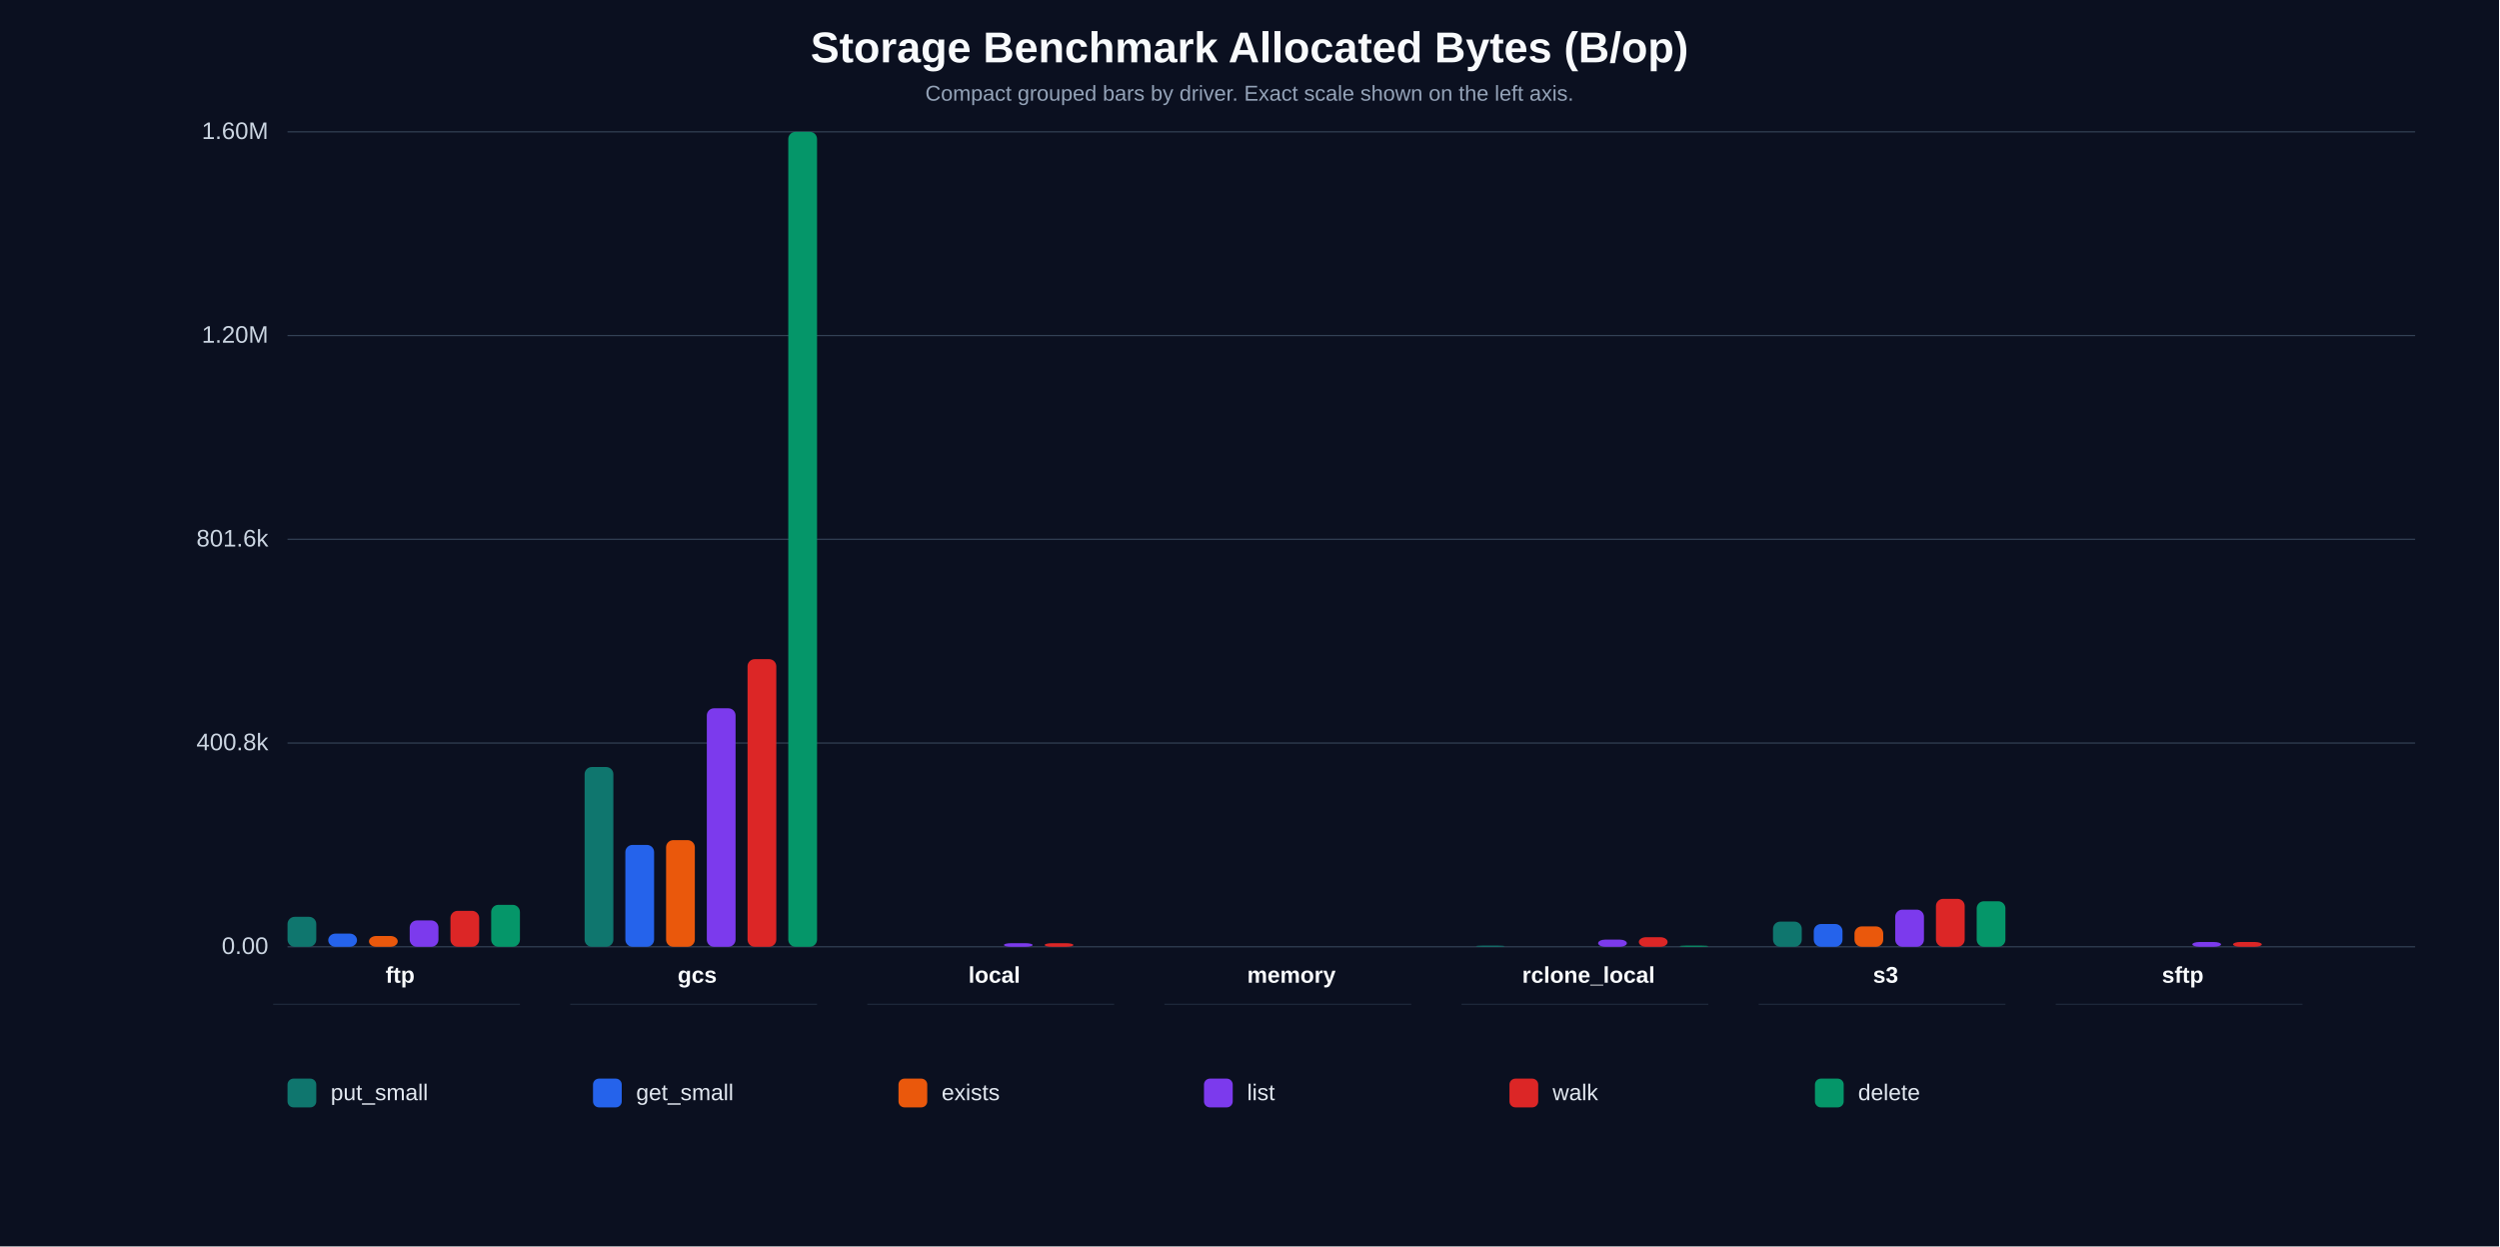
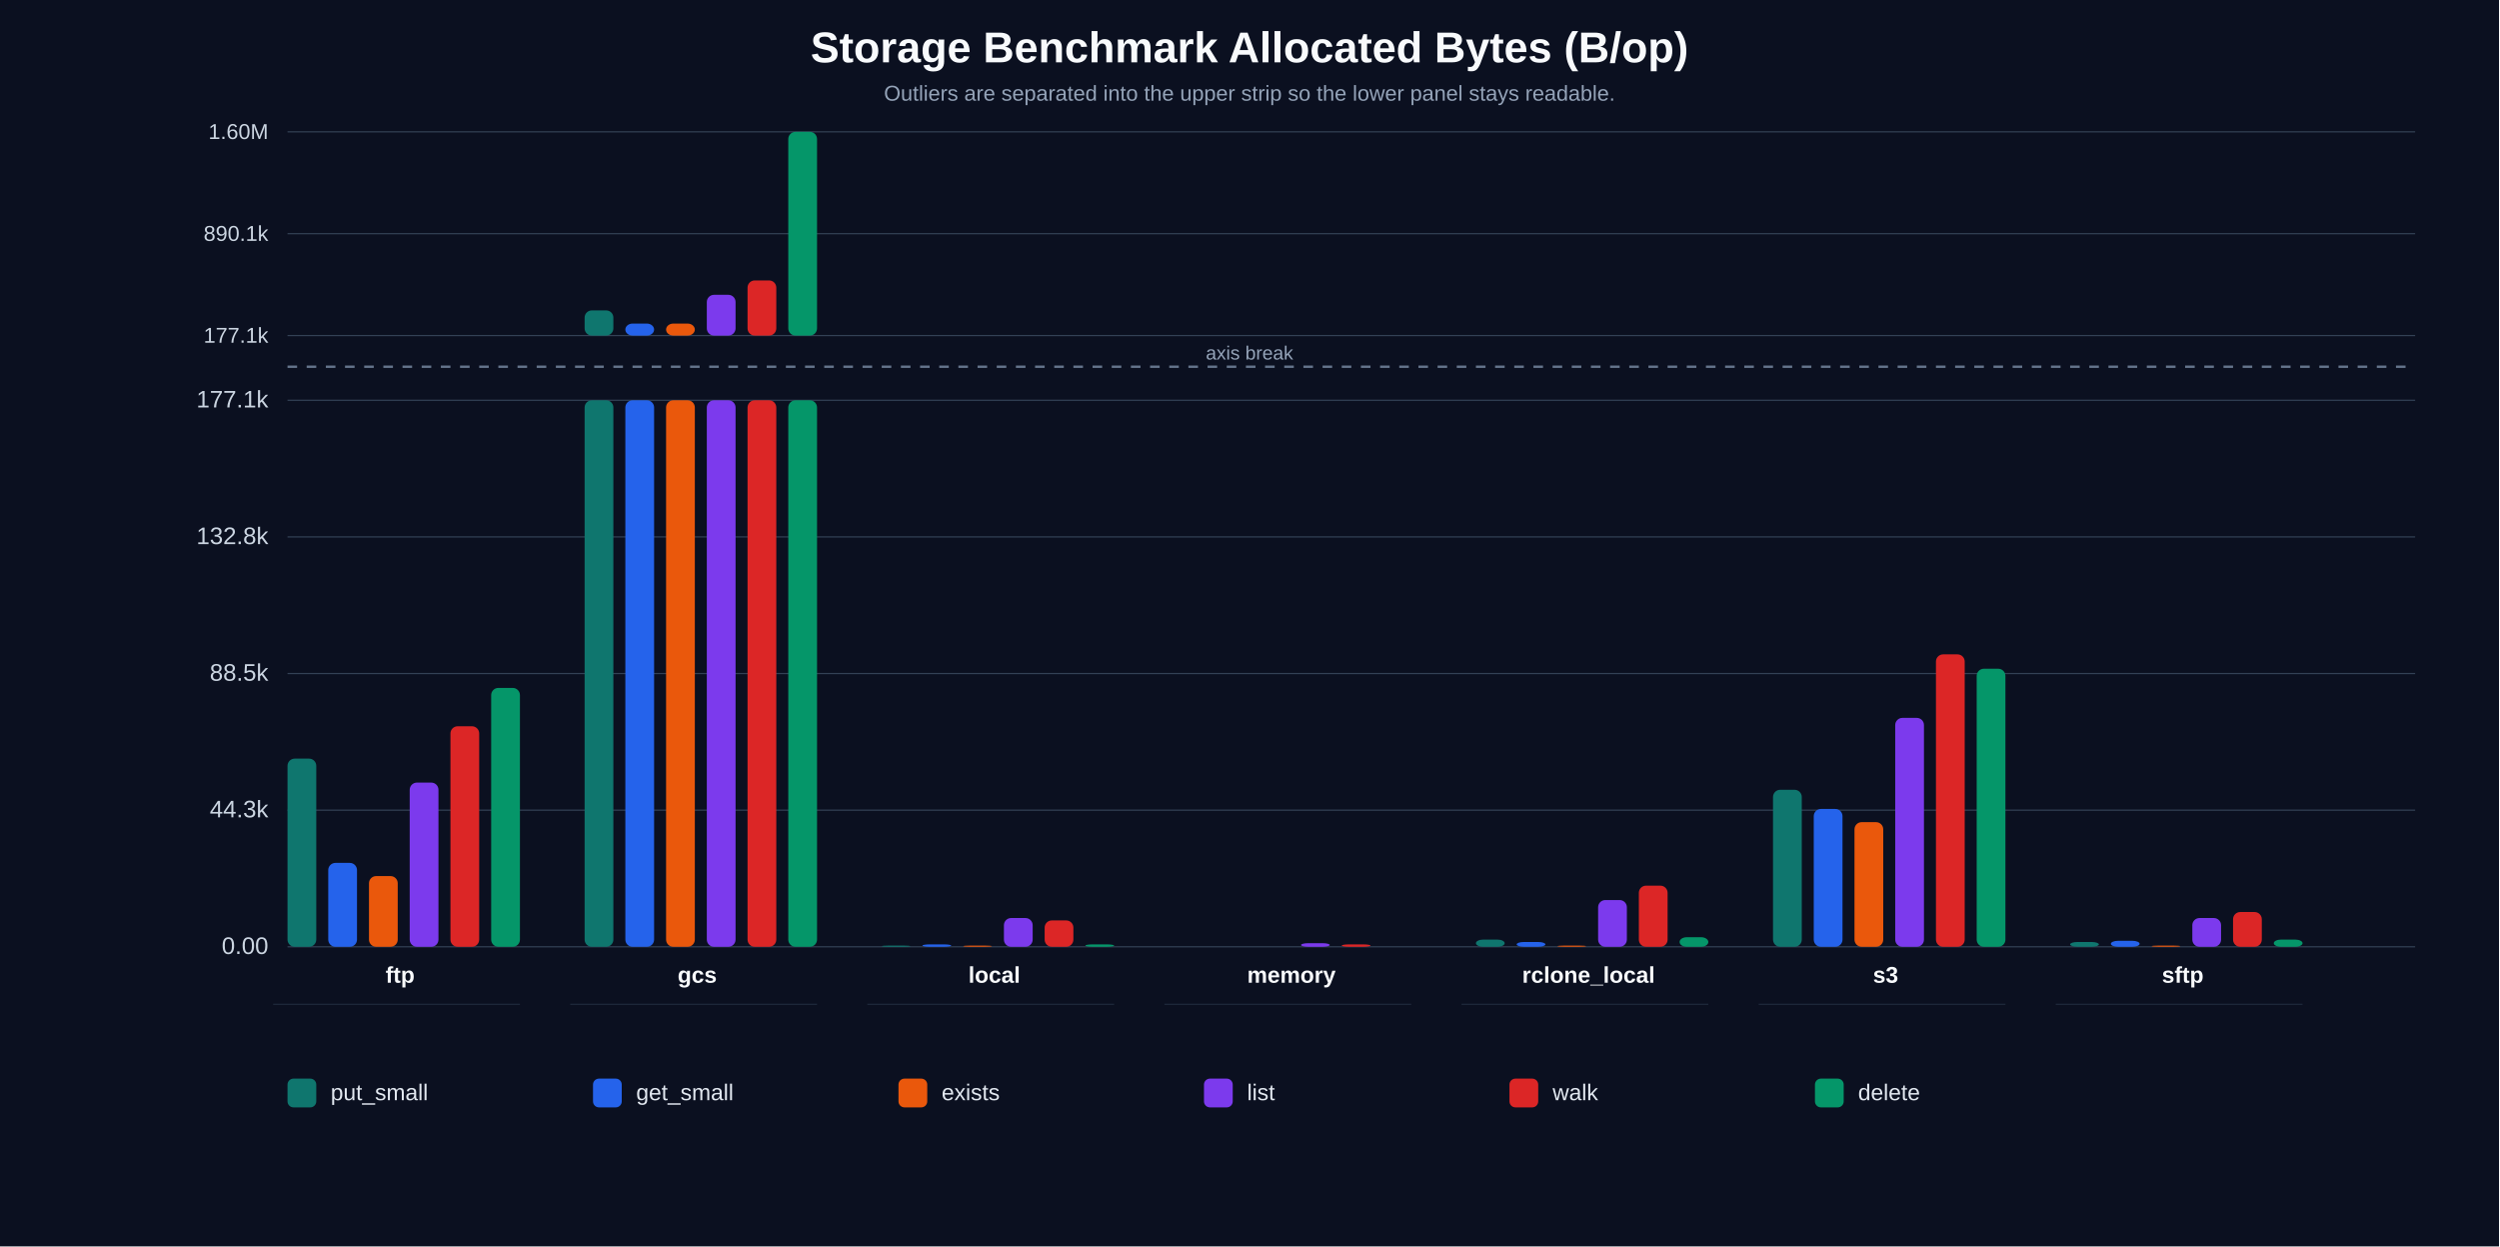
<svg xmlns="http://www.w3.org/2000/svg" width="2086" height="1040" viewBox="0 0 2086 1040">
  <rect width="100%" height="100%" fill="#0b1020" />
  <text x="1043" y="52" text-anchor="middle" fill="#f8fafc" font-size="36" font-family="Arial, sans-serif" font-weight="700">Storage Benchmark Allocated Bytes (B/op)</text>
-   <text x="1043" y="84" text-anchor="middle" fill="#94a3b8" font-size="18" font-family="Arial, sans-serif">Compact grouped bars by driver. Exact scale shown on the left axis.</text>
+   <text x="1043" y="84" text-anchor="middle" fill="#94a3b8" font-size="18" font-family="Arial, sans-serif">Outliers are separated into the upper strip so the lower panel stays readable.</text>
  <line x1="240" y1="110" x2="2016" y2="110" stroke="#334155" stroke-width="1" />
-   <text x="224" y="116" fill="#cbd5e1" font-size="20" text-anchor="end" font-family="Arial, sans-serif">1.60M</text>
+   <text x="224" y="116" fill="#cbd5e1" font-size="18" text-anchor="end" font-family="Arial, sans-serif">1.60M</text>
+   <line x1="240" y1="195" x2="2016" y2="195" stroke="#334155" stroke-width="1" />
+   <text x="224" y="201" fill="#cbd5e1" font-size="18" text-anchor="end" font-family="Arial, sans-serif">890.1k</text>
  <line x1="240" y1="280" x2="2016" y2="280" stroke="#334155" stroke-width="1" />
-   <text x="224" y="286" fill="#cbd5e1" font-size="20" text-anchor="end" font-family="Arial, sans-serif">1.20M</text>
-   <line x1="240" y1="450" x2="2016" y2="450" stroke="#334155" stroke-width="1" />
-   <text x="224" y="456" fill="#cbd5e1" font-size="20" text-anchor="end" font-family="Arial, sans-serif">801.6k</text>
-   <line x1="240" y1="620" x2="2016" y2="620" stroke="#334155" stroke-width="1" />
-   <text x="224" y="626" fill="#cbd5e1" font-size="20" text-anchor="end" font-family="Arial, sans-serif">400.8k</text>
+   <text x="224" y="286" fill="#cbd5e1" font-size="18" text-anchor="end" font-family="Arial, sans-serif">177.1k</text>
+   <line x1="240" y1="306" x2="2016" y2="306" stroke="#64748b" stroke-width="2" stroke-dasharray="8 8" />
+   <text x="1043" y="300" text-anchor="middle" fill="#94a3b8" font-size="16" font-family="Arial, sans-serif">axis break</text>
+   <line x1="240" y1="334" x2="2016" y2="334" stroke="#334155" stroke-width="1" />
+   <text x="224" y="340" fill="#cbd5e1" font-size="20" text-anchor="end" font-family="Arial, sans-serif">177.1k</text>
+   <line x1="240" y1="448" x2="2016" y2="448" stroke="#334155" stroke-width="1" />
+   <text x="224" y="454" fill="#cbd5e1" font-size="20" text-anchor="end" font-family="Arial, sans-serif">132.8k</text>
+   <line x1="240" y1="562" x2="2016" y2="562" stroke="#334155" stroke-width="1" />
+   <text x="224" y="568" fill="#cbd5e1" font-size="20" text-anchor="end" font-family="Arial, sans-serif">88.5k</text>
+   <line x1="240" y1="676" x2="2016" y2="676" stroke="#334155" stroke-width="1" />
+   <text x="224" y="682" fill="#cbd5e1" font-size="20" text-anchor="end" font-family="Arial, sans-serif">44.3k</text>
  <line x1="240" y1="790" x2="2016" y2="790" stroke="#334155" stroke-width="1" />
  <text x="224" y="796" fill="#cbd5e1" font-size="20" text-anchor="end" font-family="Arial, sans-serif">0.00</text>
-   <rect x="240" y="765" width="24" height="25" rx="6" fill="#0f766e" />
-   <rect x="274" y="779" width="24" height="11" rx="6" fill="#2563eb" />
-   <rect x="308" y="781" width="24" height="9" rx="6" fill="#ea580c" />
-   <rect x="342" y="768" width="24" height="22" rx="6" fill="#7c3aed" />
-   <rect x="376" y="760" width="24" height="30" rx="6" fill="#dc2626" />
-   <rect x="410" y="755" width="24" height="35" rx="6" fill="#059669" />
+   <rect x="240" y="633" width="24" height="157" rx="6" fill="#0f766e" />
+   <rect x="274" y="720" width="24" height="70" rx="6" fill="#2563eb" />
+   <rect x="308" y="731" width="24" height="59" rx="6" fill="#ea580c" />
+   <rect x="342" y="653" width="24" height="137" rx="6" fill="#7c3aed" />
+   <rect x="376" y="606" width="24" height="184" rx="6" fill="#dc2626" />
+   <rect x="410" y="574" width="24" height="216" rx="6" fill="#059669" />
  <text x="334" y="820" fill="#f8fafc" font-size="19" text-anchor="middle" font-family="Arial, sans-serif" font-weight="700">ftp</text>
  <line x1="228" y1="838" x2="434" y2="838" stroke="#1e293b" stroke-width="1" />
-   <rect x="488" y="640" width="24" height="150" rx="6" fill="#0f766e" />
-   <rect x="522" y="705" width="24" height="85" rx="6" fill="#2563eb" />
-   <rect x="556" y="701" width="24" height="89" rx="6" fill="#ea580c" />
-   <rect x="590" y="591" width="24" height="199" rx="6" fill="#7c3aed" />
-   <rect x="624" y="550" width="24" height="240" rx="6" fill="#dc2626" />
-   <rect x="658" y="110" width="24" height="680" rx="6" fill="#059669" />
+   <rect x="488" y="334" width="24" height="456" rx="6" fill="#0f766e" />
+   <rect x="488" y="259" width="24" height="21" rx="6" fill="#0f766e" />
+   <rect x="522" y="334" width="24" height="456" rx="6" fill="#2563eb" />
+   <rect x="522" y="270" width="24" height="10" rx="6" fill="#2563eb" />
+   <rect x="556" y="334" width="24" height="456" rx="6" fill="#ea580c" />
+   <rect x="556" y="270" width="24" height="10" rx="6" fill="#ea580c" />
+   <rect x="590" y="334" width="24" height="456" rx="6" fill="#7c3aed" />
+   <rect x="590" y="246" width="24" height="34" rx="6" fill="#7c3aed" />
+   <rect x="624" y="334" width="24" height="456" rx="6" fill="#dc2626" />
+   <rect x="624" y="234" width="24" height="46" rx="6" fill="#dc2626" />
+   <rect x="658" y="334" width="24" height="456" rx="6" fill="#059669" />
+   <rect x="658" y="110" width="24" height="170" rx="6" fill="#059669" />
  <text x="582" y="820" fill="#f8fafc" font-size="19" text-anchor="middle" font-family="Arial, sans-serif" font-weight="700">gcs</text>
  <line x1="476" y1="838" x2="682" y2="838" stroke="#1e293b" stroke-width="1" />
-   <rect x="736" y="790" width="24" height="0" rx="6" fill="#0f766e" />
-   <rect x="770" y="790" width="24" height="0" rx="6" fill="#2563eb" />
-   <rect x="804" y="790" width="24" height="0" rx="6" fill="#ea580c" />
-   <rect x="838" y="787" width="24" height="3" rx="6" fill="#7c3aed" />
-   <rect x="872" y="787" width="24" height="3" rx="6" fill="#dc2626" />
-   <rect x="906" y="790" width="24" height="0" rx="6" fill="#059669" />
+   <rect x="736" y="789" width="24" height="1" rx="6" fill="#0f766e" />
+   <rect x="770" y="788" width="24" height="2" rx="6" fill="#2563eb" />
+   <rect x="804" y="789" width="24" height="1" rx="6" fill="#ea580c" />
+   <rect x="838" y="766" width="24" height="24" rx="6" fill="#7c3aed" />
+   <rect x="872" y="768" width="24" height="22" rx="6" fill="#dc2626" />
+   <rect x="906" y="788" width="24" height="2" rx="6" fill="#059669" />
  <text x="830" y="820" fill="#f8fafc" font-size="19" text-anchor="middle" font-family="Arial, sans-serif" font-weight="700">local</text>
  <line x1="724" y1="838" x2="930" y2="838" stroke="#1e293b" stroke-width="1" />
  <rect x="984" y="790" width="24" height="0" rx="6" fill="#0f766e" />
  <rect x="1018" y="790" width="24" height="0" rx="6" fill="#2563eb" />
  <rect x="1052" y="790" width="24" height="0" rx="6" fill="#ea580c" />
-   <rect x="1086" y="790" width="24" height="0" rx="6" fill="#7c3aed" />
-   <rect x="1120" y="790" width="24" height="0" rx="6" fill="#dc2626" />
+   <rect x="1086" y="787" width="24" height="3" rx="6" fill="#7c3aed" />
+   <rect x="1120" y="788" width="24" height="2" rx="6" fill="#dc2626" />
  <rect x="1154" y="790" width="24" height="0" rx="6" fill="#059669" />
  <text x="1078" y="820" fill="#f8fafc" font-size="19" text-anchor="middle" font-family="Arial, sans-serif" font-weight="700">memory</text>
  <line x1="972" y1="838" x2="1178" y2="838" stroke="#1e293b" stroke-width="1" />
-   <rect x="1232" y="789" width="24" height="1" rx="6" fill="#0f766e" />
-   <rect x="1266" y="790" width="24" height="0" rx="6" fill="#2563eb" />
-   <rect x="1300" y="790" width="24" height="0" rx="6" fill="#ea580c" />
-   <rect x="1334" y="784" width="24" height="6" rx="6" fill="#7c3aed" />
-   <rect x="1368" y="782" width="24" height="8" rx="6" fill="#dc2626" />
-   <rect x="1402" y="789" width="24" height="1" rx="6" fill="#059669" />
+   <rect x="1232" y="784" width="24" height="6" rx="6" fill="#0f766e" />
+   <rect x="1266" y="786" width="24" height="4" rx="6" fill="#2563eb" />
+   <rect x="1300" y="789" width="24" height="1" rx="6" fill="#ea580c" />
+   <rect x="1334" y="751" width="24" height="39" rx="6" fill="#7c3aed" />
+   <rect x="1368" y="739" width="24" height="51" rx="6" fill="#dc2626" />
+   <rect x="1402" y="782" width="24" height="8" rx="6" fill="#059669" />
  <text x="1326" y="820" fill="#f8fafc" font-size="19" text-anchor="middle" font-family="Arial, sans-serif" font-weight="700">rclone_local</text>
  <line x1="1220" y1="838" x2="1426" y2="838" stroke="#1e293b" stroke-width="1" />
-   <rect x="1480" y="769" width="24" height="21" rx="6" fill="#0f766e" />
-   <rect x="1514" y="771" width="24" height="19" rx="6" fill="#2563eb" />
-   <rect x="1548" y="773" width="24" height="17" rx="6" fill="#ea580c" />
-   <rect x="1582" y="759" width="24" height="31" rx="6" fill="#7c3aed" />
-   <rect x="1616" y="750" width="24" height="40" rx="6" fill="#dc2626" />
-   <rect x="1650" y="752" width="24" height="38" rx="6" fill="#059669" />
+   <rect x="1480" y="659" width="24" height="131" rx="6" fill="#0f766e" />
+   <rect x="1514" y="675" width="24" height="115" rx="6" fill="#2563eb" />
+   <rect x="1548" y="686" width="24" height="104" rx="6" fill="#ea580c" />
+   <rect x="1582" y="599" width="24" height="191" rx="6" fill="#7c3aed" />
+   <rect x="1616" y="546" width="24" height="244" rx="6" fill="#dc2626" />
+   <rect x="1650" y="558" width="24" height="232" rx="6" fill="#059669" />
  <text x="1574" y="820" fill="#f8fafc" font-size="19" text-anchor="middle" font-family="Arial, sans-serif" font-weight="700">s3</text>
  <line x1="1468" y1="838" x2="1674" y2="838" stroke="#1e293b" stroke-width="1" />
-   <rect x="1728" y="790" width="24" height="0" rx="6" fill="#0f766e" />
-   <rect x="1762" y="790" width="24" height="0" rx="6" fill="#2563eb" />
-   <rect x="1796" y="790" width="24" height="0" rx="6" fill="#ea580c" />
-   <rect x="1830" y="786" width="24" height="4" rx="6" fill="#7c3aed" />
-   <rect x="1864" y="786" width="24" height="4" rx="6" fill="#dc2626" />
-   <rect x="1898" y="790" width="24" height="0" rx="6" fill="#059669" />
+   <rect x="1728" y="786" width="24" height="4" rx="6" fill="#0f766e" />
+   <rect x="1762" y="785" width="24" height="5" rx="6" fill="#2563eb" />
+   <rect x="1796" y="789" width="24" height="1" rx="6" fill="#ea580c" />
+   <rect x="1830" y="766" width="24" height="24" rx="6" fill="#7c3aed" />
+   <rect x="1864" y="761" width="24" height="29" rx="6" fill="#dc2626" />
+   <rect x="1898" y="784" width="24" height="6" rx="6" fill="#059669" />
  <text x="1822" y="820" fill="#f8fafc" font-size="19" text-anchor="middle" font-family="Arial, sans-serif" font-weight="700">sftp</text>
  <line x1="1716" y1="838" x2="1922" y2="838" stroke="#1e293b" stroke-width="1" />
  <rect x="240" y="900" width="24" height="24" rx="5" fill="#0f766e" />
  <text x="276" y="918" fill="#e2e8f0" font-size="19" font-family="Arial, sans-serif">put_small</text>
  <rect x="495" y="900" width="24" height="24" rx="5" fill="#2563eb" />
  <text x="531" y="918" fill="#e2e8f0" font-size="19" font-family="Arial, sans-serif">get_small</text>
  <rect x="750" y="900" width="24" height="24" rx="5" fill="#ea580c" />
  <text x="786" y="918" fill="#e2e8f0" font-size="19" font-family="Arial, sans-serif">exists</text>
  <rect x="1005" y="900" width="24" height="24" rx="5" fill="#7c3aed" />
  <text x="1041" y="918" fill="#e2e8f0" font-size="19" font-family="Arial, sans-serif">list</text>
  <rect x="1260" y="900" width="24" height="24" rx="5" fill="#dc2626" />
  <text x="1296" y="918" fill="#e2e8f0" font-size="19" font-family="Arial, sans-serif">walk</text>
  <rect x="1515" y="900" width="24" height="24" rx="5" fill="#059669" />
  <text x="1551" y="918" fill="#e2e8f0" font-size="19" font-family="Arial, sans-serif">delete</text>
</svg>
